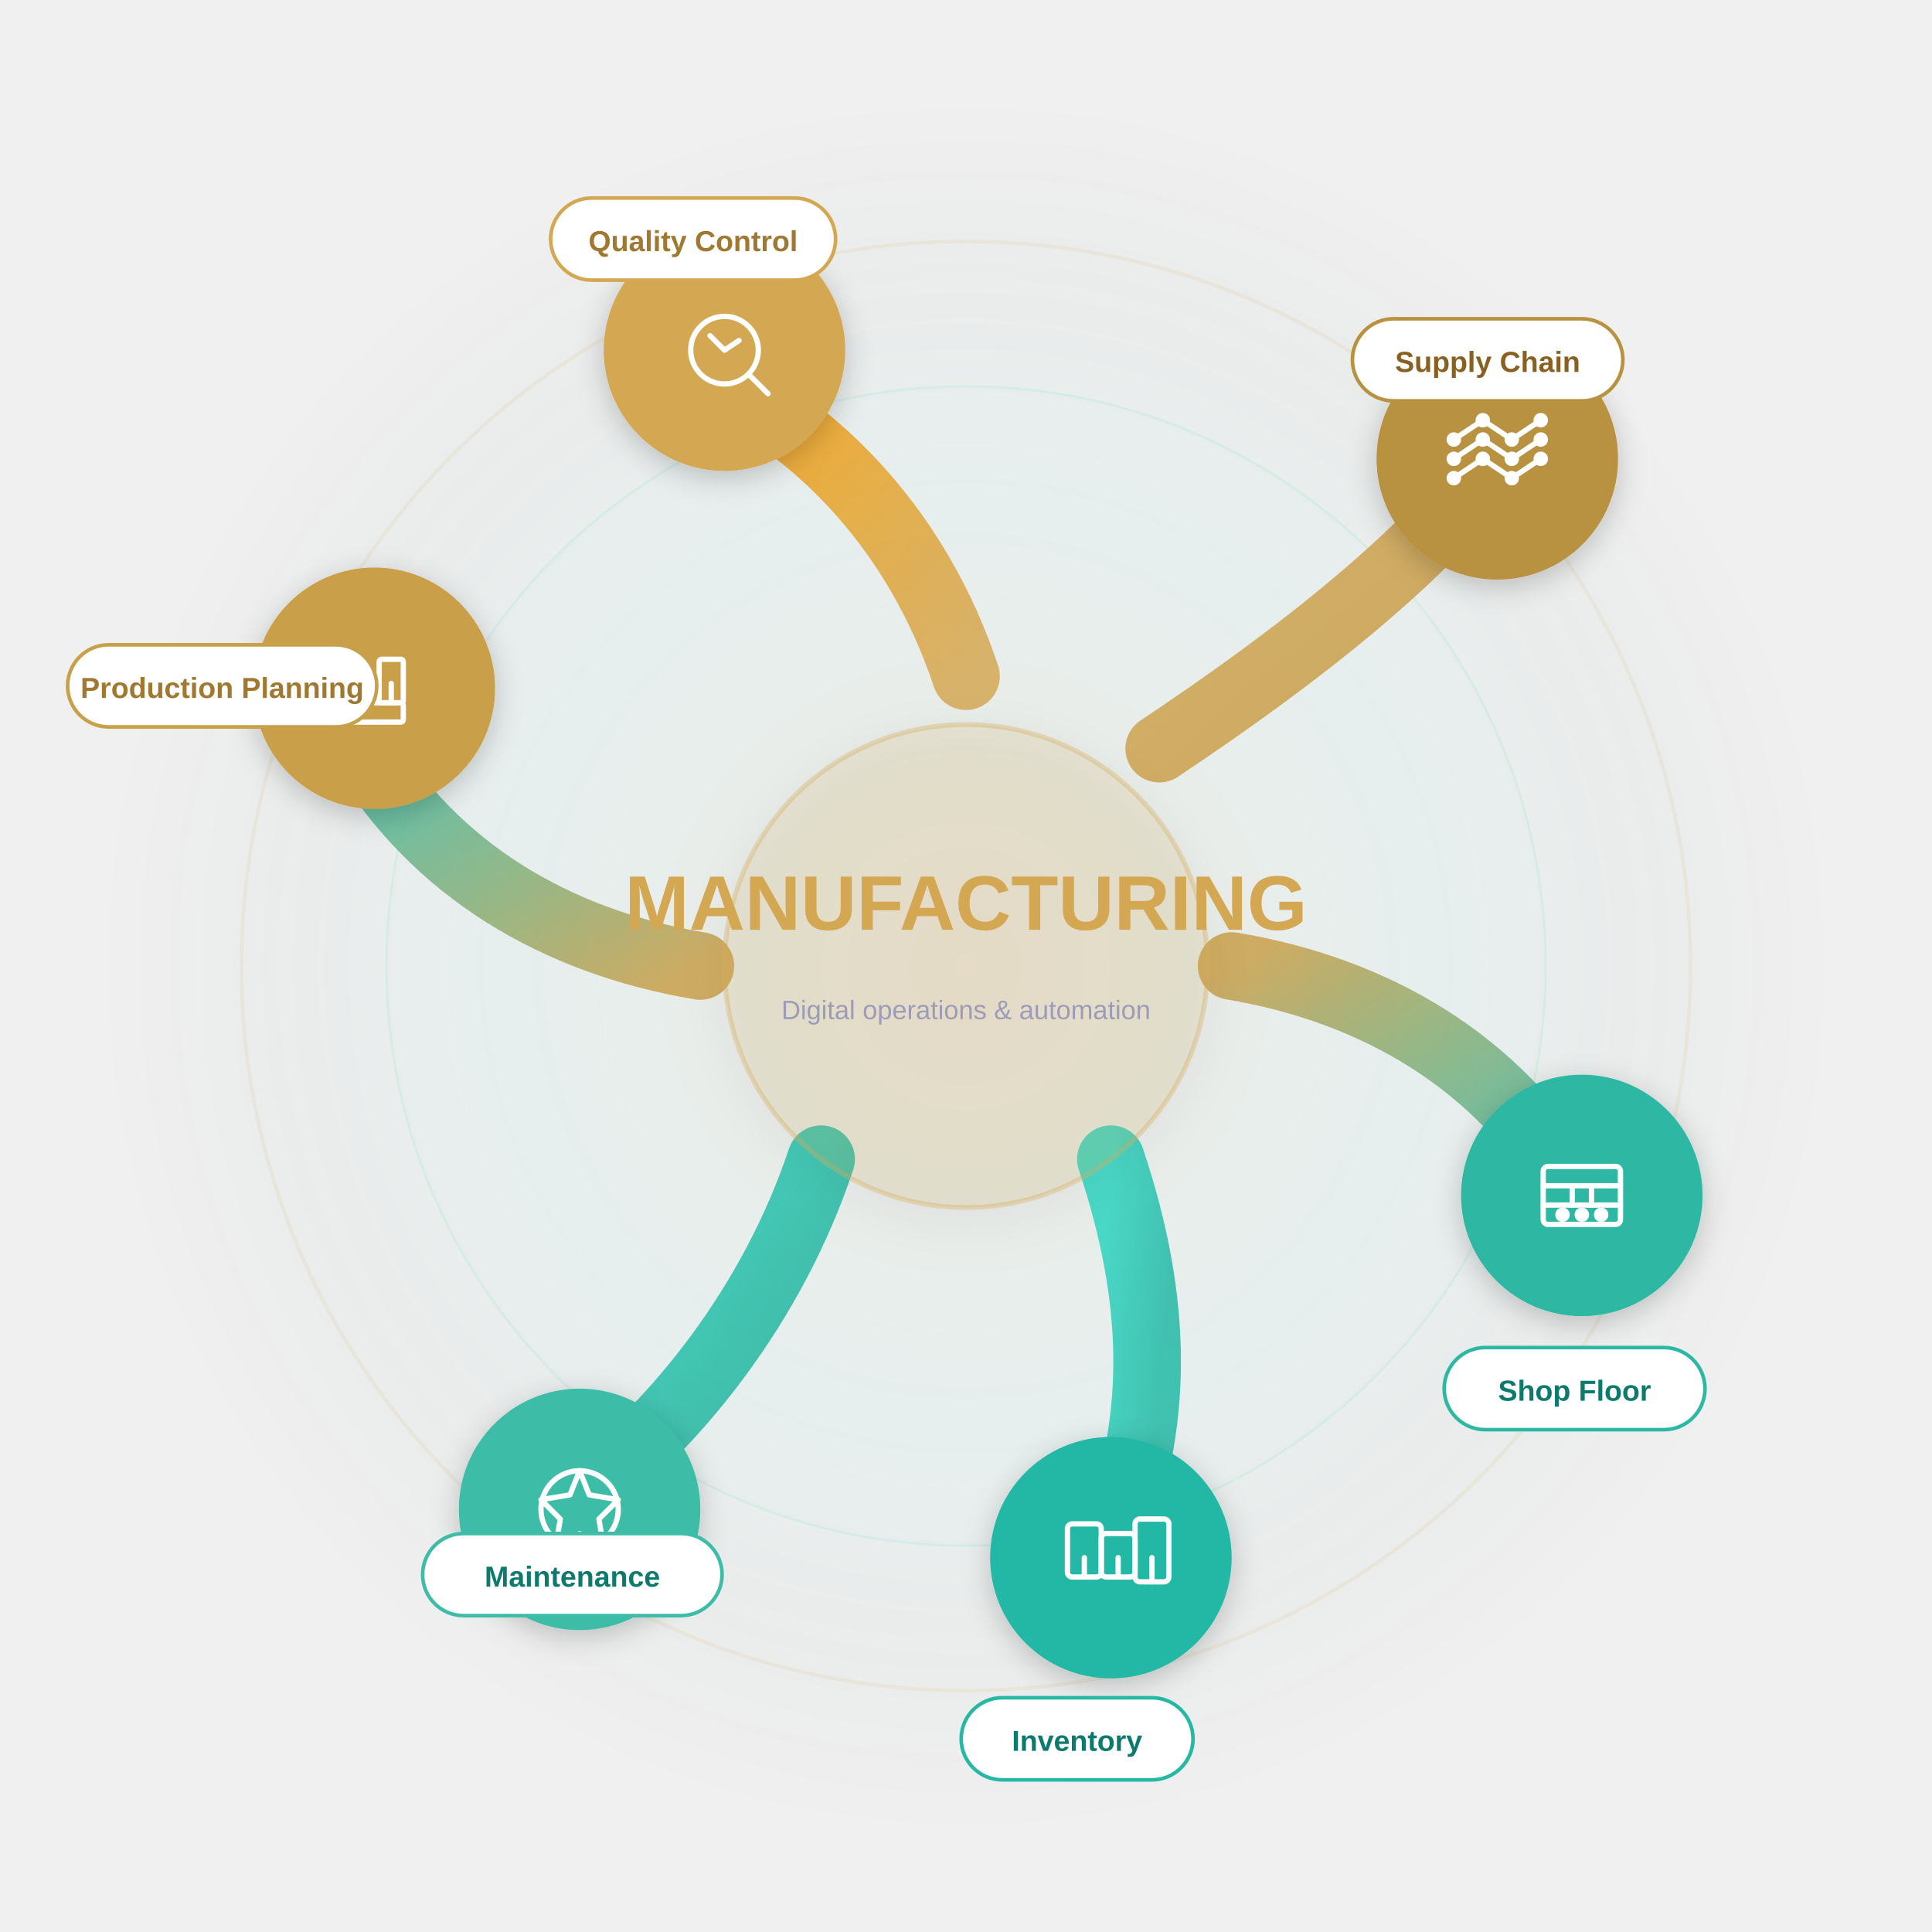
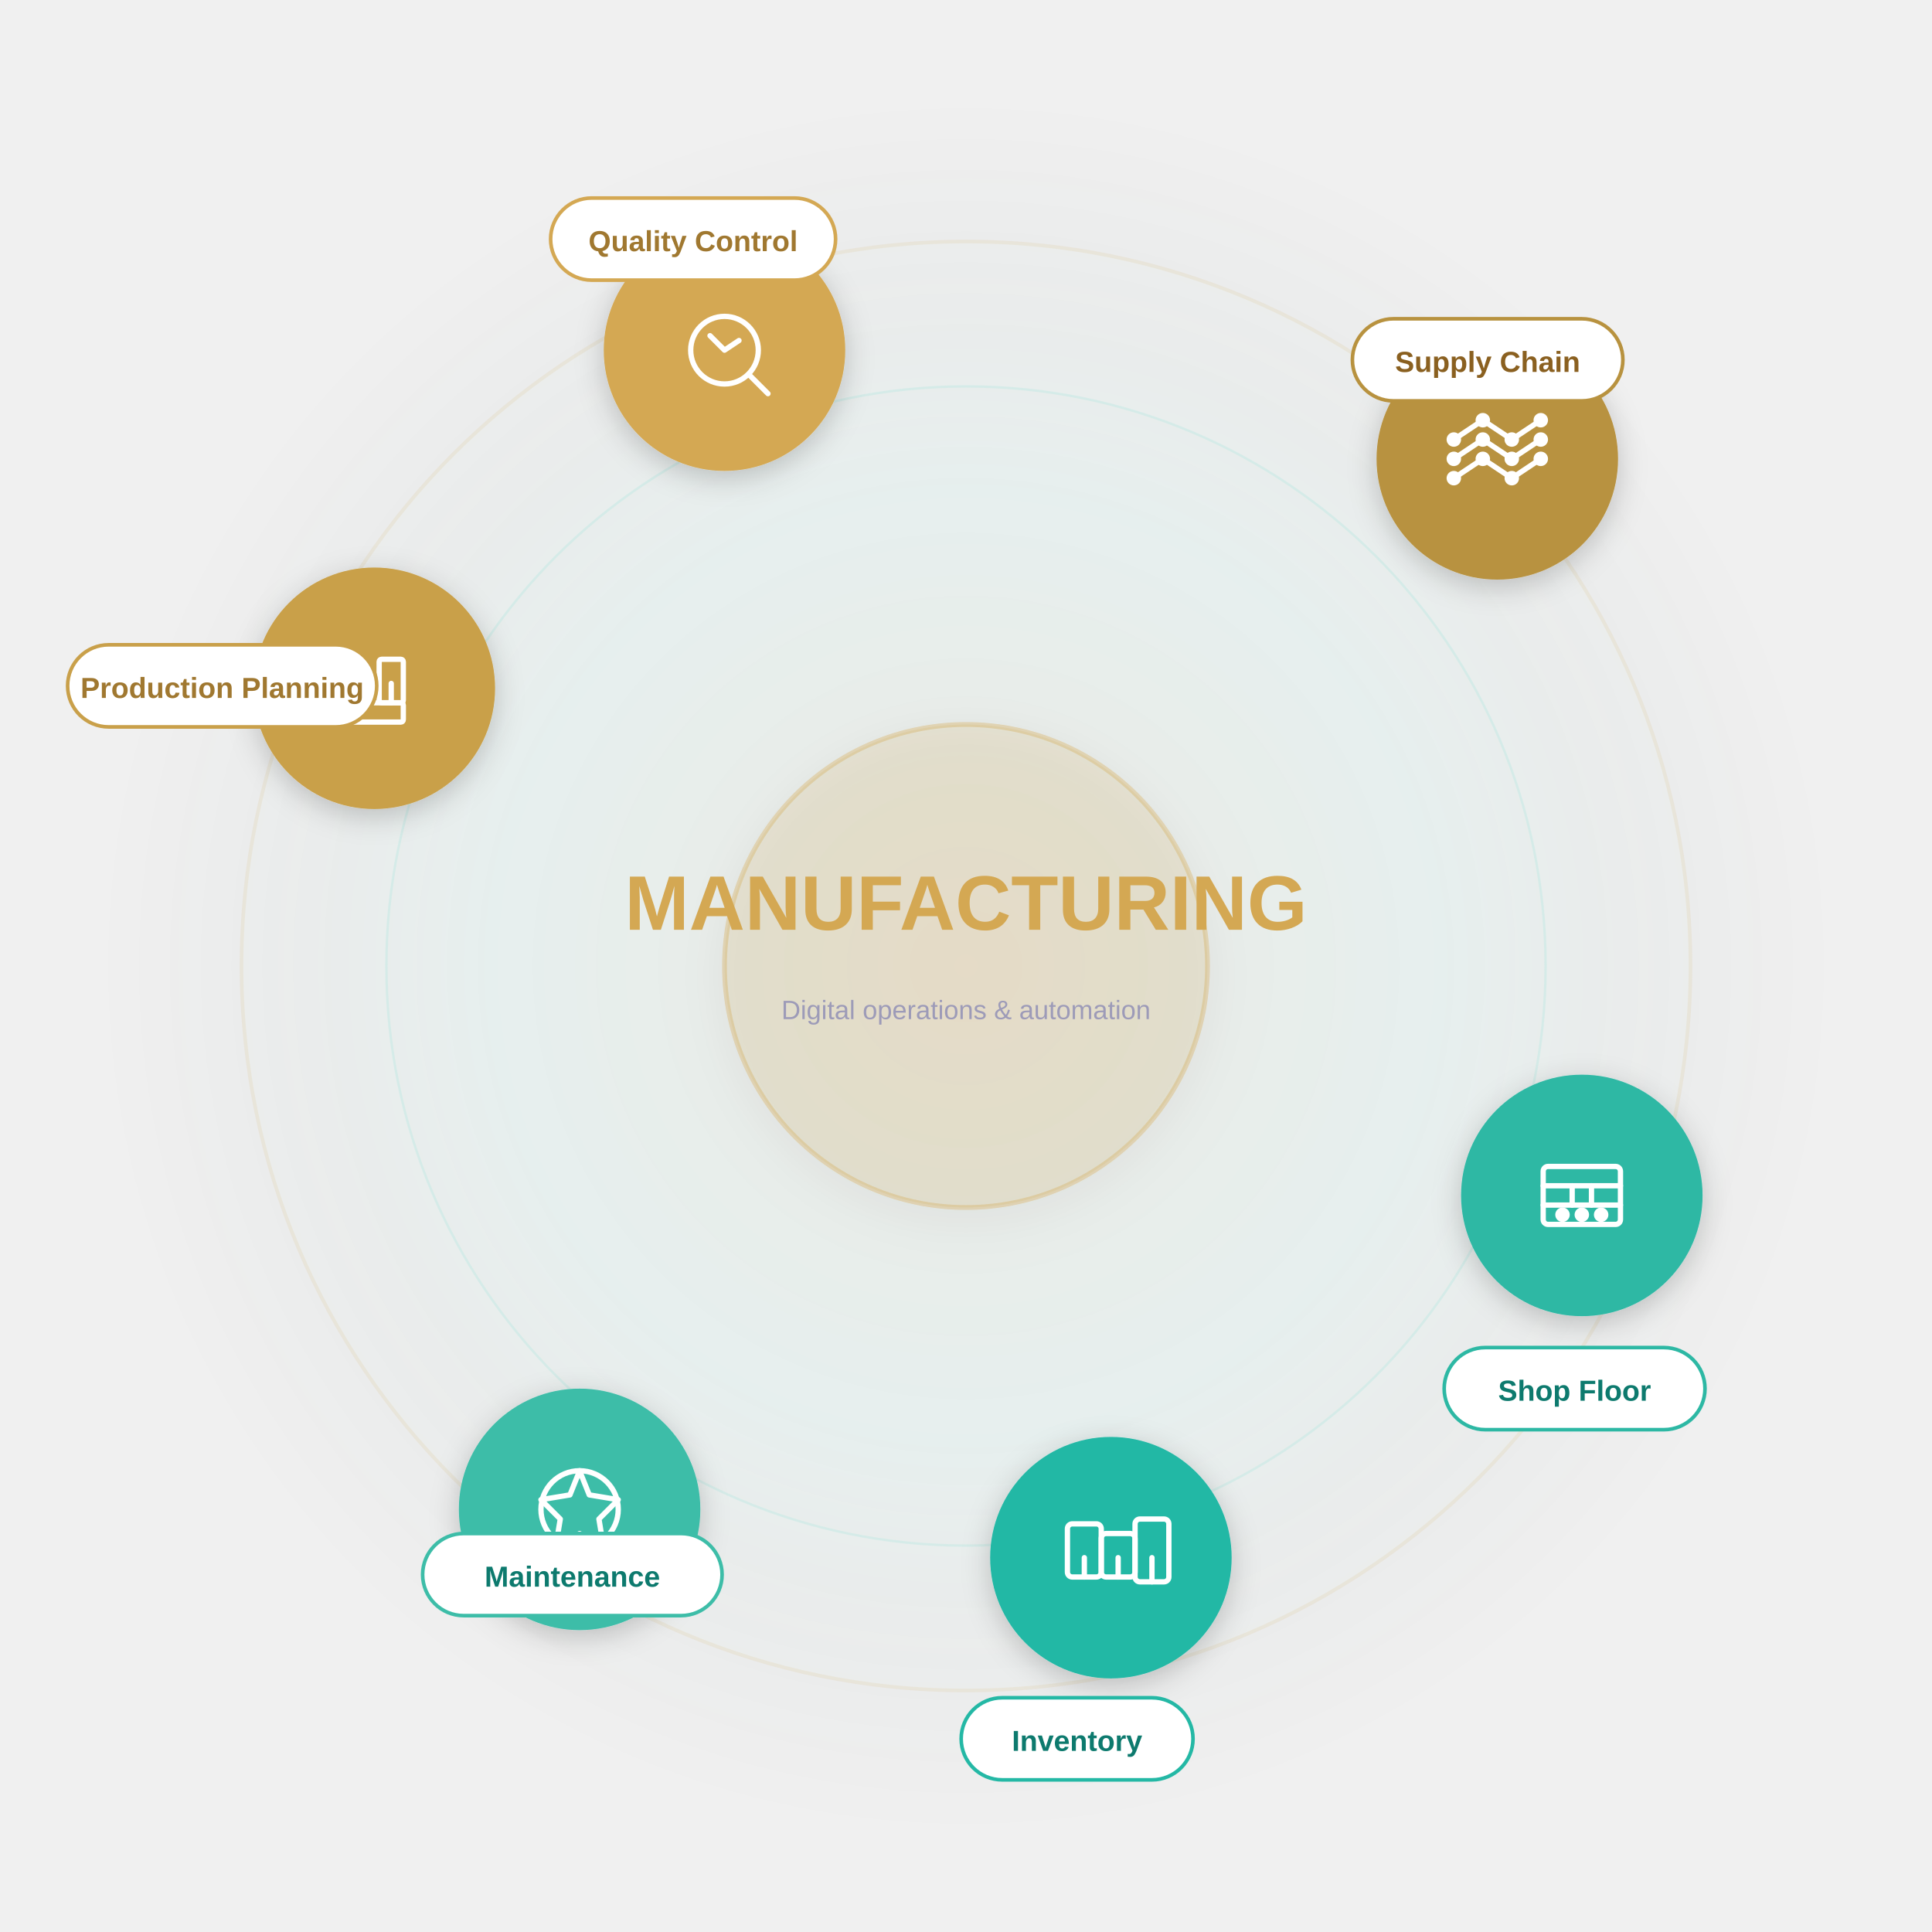
<svg xmlns="http://www.w3.org/2000/svg" viewBox="0 0 800 800" fill="none">
  <defs>
    <radialGradient id="mBgRing" cx="50%" cy="50%" r="50%">
      <stop offset="0%" stop-color="rgba(212,168,83,0.08)" />
      <stop offset="55%" stop-color="rgba(45,212,191,0.05)" />
      <stop offset="100%" stop-color="transparent" />
    </radialGradient>
    <linearGradient id="mSw1" x1="0%" y1="0%" x2="100%" y2="100%">
      <stop offset="0%" stop-color="#d4a853" />
      <stop offset="100%" stop-color="#c49a45" />
    </linearGradient>
    <linearGradient id="mSw2" x1="0%" y1="0%" x2="100%" y2="100%">
      <stop offset="0%" stop-color="#c9a04a" />
      <stop offset="100%" stop-color="#3dbda8" />
    </linearGradient>
    <linearGradient id="mSw3" x1="0%" y1="0%" x2="100%" y2="100%">
      <stop offset="0%" stop-color="#2dd4bf" />
      <stop offset="100%" stop-color="#24b8a5" />
    </linearGradient>
    <linearGradient id="mSw4" x1="0%" y1="0%" x2="100%" y2="100%">
      <stop offset="0%" stop-color="#2dd4bf" />
      <stop offset="100%" stop-color="#1fa892" />
    </linearGradient>
    <linearGradient id="mSw5" x1="0%" y1="0%" x2="100%" y2="100%">
      <stop offset="0%" stop-color="#3dbda8" />
      <stop offset="100%" stop-color="#c9a04a" />
    </linearGradient>
    <linearGradient id="mSw6" x1="0%" y1="0%" x2="100%" y2="100%">
      <stop offset="0%" stop-color="#f59e0b" />
      <stop offset="100%" stop-color="#d4a853" />
    </linearGradient>
    <filter id="mShadow" x="-20%" y="-20%" width="140%" height="140%">
      <feDropShadow dx="0" dy="4" stdDeviation="8" flood-color="rgba(0,0,0,0.25)" />
    </filter>
    <filter id="mNodeShadow" x="-30%" y="-30%" width="160%" height="160%">
      <feDropShadow dx="0" dy="3" stdDeviation="6" flood-color="rgba(0,0,0,0.2)" />
    </filter>
  </defs>
+   <style>
+     .hero-ring-outer { transform-origin: 400px 400px; animation: heroRingSpin 90s linear infinite; }
+     .hero-ring-mid { transform-origin: 400px 400px; animation: heroRingSpinRev 70s linear infinite; }
+     .hero-center { transform-origin: 400px 400px; animation: heroCenterPulse 3.6s ease-in-out infinite; }
+     .hero-spoke { stroke-dasharray: 340; stroke-dashoffset: 340; animation: heroDraw 1.1s ease-out forwards; }
+     .hero-spoke:nth-of-type(1) { animation-delay: .05s; }
+     .hero-spoke:nth-of-type(2) { animation-delay: .18s; }
+     .hero-spoke:nth-of-type(3) { animation-delay: .31s; }
+     .hero-spoke:nth-of-type(4) { animation-delay: .44s; }
+     .hero-spoke:nth-of-type(5) { animation-delay: .57s; }
+     .hero-spoke:nth-of-type(6) { animation-delay: .70s; }
+     .hero-node { animation: heroBob 3.4s ease-in-out infinite; transform-box: fill-box; transform-origin: center; }
+     .hero-node:nth-of-type(2) { animation-delay: 0s; }
+     .hero-node:nth-of-type(3) { animation-delay: .5s; }
+     .hero-node:nth-of-type(4) { animation-delay: 1s; }
+     .hero-node:nth-of-type(5) { animation-delay: 1.5s; }
+     .hero-node:nth-of-type(6) { animation-delay: 2s; }
+     .hero-node:nth-of-type(7) { animation-delay: 2.5s; }
+     @keyframes heroRingSpin { from { transform: rotate(0deg); } to { transform: rotate(360deg); } }
+     @keyframes heroRingSpinRev { from { transform: rotate(0deg); } to { transform: rotate(-360deg); } }
+     @keyframes heroCenterPulse { 0%,100% { transform: scale(1); } 50% { transform: scale(1.045); } }
+     @keyframes heroDraw { to { stroke-dashoffset: 0; } }
+     @keyframes heroBob { 0%,100% { transform: translateY(0); } 50% { transform: translateY(-9px); } }
+     @media (prefers-reduced-motion: reduce) {
+       .hero-ring-outer, .hero-ring-mid, .hero-center, .hero-node { animation: none; }
+       .hero-spoke { stroke-dasharray: none; stroke-dashoffset: 0; animation: none; }
+     }
+   </style>
  <circle cx="400" cy="400" r="360" fill="url(#mBgRing)" />
-   <circle cx="400" cy="400" r="300" fill="none" stroke="rgba(212,168,83,0.12)" stroke-width="1.5" />
-   <circle cx="400" cy="400" r="240" fill="none" stroke="rgba(45,212,191,0.1)" stroke-width="1" />
-   <path d="M400 280 C 380 220, 340 180, 300 160" stroke="url(#mSw6)" stroke-width="28" stroke-linecap="round" fill="none" opacity="0.85" />
-   <path d="M480 310 C 540 270, 590 230, 620 190" stroke="url(#mSw1)" stroke-width="28" stroke-linecap="round" fill="none" opacity="0.85" />
-   <path d="M510 400 C 570 410, 620 440, 650 490" stroke="url(#mSw2)" stroke-width="28" stroke-linecap="round" fill="none" opacity="0.85" />
-   <path d="M460 480 C 480 540, 480 590, 460 640" stroke="url(#mSw3)" stroke-width="28" stroke-linecap="round" fill="none" opacity="0.85" />
-   <path d="M340 480 C 320 540, 280 590, 240 620" stroke="url(#mSw4)" stroke-width="28" stroke-linecap="round" fill="none" opacity="0.85" />
-   <path d="M290 400 C 230 390, 180 360, 150 310" stroke="url(#mSw5)" stroke-width="28" stroke-linecap="round" fill="none" opacity="0.85" />
-   <circle cx="400" cy="400" r="100" fill="rgba(212,168,83,0.15)" stroke="rgba(212,168,83,0.35)" stroke-width="2" filter="url(#mShadow)" />
-   <text x="400" y="385" text-anchor="middle" font-family="DM Sans, Arial, sans-serif" font-size="32" font-weight="700" fill="#d4a853">MANUFACTURING</text>
-   <text x="400" y="422" text-anchor="middle" font-family="DM Sans, Arial, sans-serif" font-size="11" fill="#9d9bb8">Digital operations &amp; automation</text>
-   <g filter="url(#mNodeShadow)">
+   <circle class="hero-ring-outer" cx="400" cy="400" r="300" fill="none" stroke="rgba(212,168,83,0.12)" stroke-width="1.5" />
+   <circle class="hero-ring-mid" cx="400" cy="400" r="240" fill="none" stroke="rgba(45,212,191,0.1)" stroke-width="1" />
+   <path class="hero-spoke" d="M400 280 C 380 220, 340 180, 300 160" stroke="url(#mSw6)" stroke-width="28" stroke-linecap="round" fill="none" opacity="0.85" />
+   <path class="hero-spoke" d="M480 310 C 540 270, 590 230, 620 190" stroke="url(#mSw1)" stroke-width="28" stroke-linecap="round" fill="none" opacity="0.85" />
+   <path class="hero-spoke" d="M510 400 C 570 410, 620 440, 650 490" stroke="url(#mSw2)" stroke-width="28" stroke-linecap="round" fill="none" opacity="0.85" />
+   <path class="hero-spoke" d="M460 480 C 480 540, 480 590, 460 640" stroke="url(#mSw3)" stroke-width="28" stroke-linecap="round" fill="none" opacity="0.85" />
+   <path class="hero-spoke" d="M340 480 C 320 540, 280 590, 240 620" stroke="url(#mSw4)" stroke-width="28" stroke-linecap="round" fill="none" opacity="0.85" />
+   <path class="hero-spoke" d="M290 400 C 230 390, 180 360, 150 310" stroke="url(#mSw5)" stroke-width="28" stroke-linecap="round" fill="none" opacity="0.85" />
+   <g class="hero-center">
+     <circle cx="400" cy="400" r="100" fill="rgba(212,168,83,0.15)" stroke="rgba(212,168,83,0.35)" stroke-width="2" filter="url(#mShadow)" />
+     <text x="400" y="385" text-anchor="middle" font-family="DM Sans, Arial, sans-serif" font-size="32" font-weight="700" fill="#d4a853">MANUFACTURING</text>
+     <text x="400" y="422" text-anchor="middle" font-family="DM Sans, Arial, sans-serif" font-size="11" fill="#9d9bb8">Digital operations &amp; automation</text>
+   </g>
+   <g class="hero-node" filter="url(#mNodeShadow)">
    <circle cx="155" cy="285" r="50" fill="#c9a04a" />
    <g transform="translate(155,285)" stroke="#fff" stroke-width="2.2" fill="none" stroke-linecap="round" stroke-linejoin="round">
      <rect x="-12" y="-10" width="10" height="16" rx="1" />
      <rect x="2" y="-12" width="10" height="18" rx="1" />
      <rect x="-12" y="6" width="24" height="8" rx="1" />
      <line x1="-7" y1="0" x2="-7" y2="6" />
      <line x1="7" y1="-2" x2="7" y2="6" />
    </g>
  </g>
  <rect x="28" y="267" width="128" height="34" rx="17" fill="#fff" stroke="#c9a04a" stroke-width="1.5" />
  <text x="92" y="289" text-anchor="middle" font-family="DM Sans, Arial, sans-serif" font-size="12" font-weight="600" fill="#a07830">Production Planning</text>
-   <g filter="url(#mNodeShadow)">
+   <g class="hero-node" filter="url(#mNodeShadow)">
    <circle cx="300" cy="145" r="50" fill="#d4a853" />
    <g transform="translate(300,145)" stroke="#fff" stroke-width="2.2" fill="none" stroke-linecap="round" stroke-linejoin="round">
      <circle cx="0" cy="0" r="14" />
      <polyline points="-6,-6 0,0 6,-4" />
      <line x1="10" y1="10" x2="18" y2="18" />
    </g>
  </g>
  <rect x="228" y="82" width="118" height="34" rx="17" fill="#fff" stroke="#d4a853" stroke-width="1.5" />
  <text x="287" y="104" text-anchor="middle" font-family="DM Sans, Arial, sans-serif" font-size="12" font-weight="600" fill="#a07830">Quality Control</text>
-   <g filter="url(#mNodeShadow)">
+   <g class="hero-node" filter="url(#mNodeShadow)">
    <circle cx="620" cy="190" r="50" fill="#b8923f" />
    <g transform="translate(620,190)" stroke="#fff" stroke-width="2.2" fill="none" stroke-linecap="round" stroke-linejoin="round">
      <path d="M-18 -8 L-6 -16 L6 -8 L18 -16" />
      <path d="M-18 0 L-6 -8 L6 0 L18 -8" />
      <path d="M-18 8 L-6 0 L6 8 L18 0" />
      <circle cx="-18" cy="-8" r="3" fill="#fff" stroke="none" />
      <circle cx="-6" cy="-16" r="3" fill="#fff" stroke="none" />
      <circle cx="6" cy="-8" r="3" fill="#fff" stroke="none" />
      <circle cx="18" cy="-16" r="3" fill="#fff" stroke="none" />
      <circle cx="-18" cy="0" r="3" fill="#fff" stroke="none" />
      <circle cx="-6" cy="-8" r="3" fill="#fff" stroke="none" />
      <circle cx="6" cy="0" r="3" fill="#fff" stroke="none" />
      <circle cx="18" cy="-8" r="3" fill="#fff" stroke="none" />
      <circle cx="-18" cy="8" r="3" fill="#fff" stroke="none" />
      <circle cx="-6" cy="0" r="3" fill="#fff" stroke="none" />
      <circle cx="6" cy="8" r="3" fill="#fff" stroke="none" />
      <circle cx="18" cy="0" r="3" fill="#fff" stroke="none" />
    </g>
  </g>
  <rect x="560" y="132" width="112" height="34" rx="17" fill="#fff" stroke="#b8923f" stroke-width="1.5" />
  <text x="616" y="154" text-anchor="middle" font-family="DM Sans, Arial, sans-serif" font-size="12" font-weight="600" fill="#8a6020">Supply Chain</text>
-   <g filter="url(#mNodeShadow)">
+   <g class="hero-node" filter="url(#mNodeShadow)">
    <circle cx="655" cy="495" r="50" fill="#2db8a4" />
    <g transform="translate(655,495)" stroke="#fff" stroke-width="2.2" fill="none" stroke-linecap="round" stroke-linejoin="round">
      <rect x="-16" y="-12" width="32" height="24" rx="2" />
      <line x1="-16" y1="-4" x2="16" y2="-4" />
      <line x1="-16" y1="4" x2="16" y2="4" />
      <circle cx="-8" cy="8" r="3" fill="#fff" stroke="none" />
      <circle cx="0" cy="8" r="3" fill="#fff" stroke="none" />
      <circle cx="8" cy="8" r="3" fill="#fff" stroke="none" />
      <line x1="-4" y1="-4" x2="-4" y2="4" />
      <line x1="4" y1="-4" x2="4" y2="4" />
    </g>
  </g>
  <rect x="598" y="558" width="108" height="34" rx="17" fill="#fff" stroke="#2db8a4" stroke-width="1.5" />
  <text x="652" y="580" text-anchor="middle" font-family="DM Sans, Arial, sans-serif" font-size="12" font-weight="600" fill="#0d7a6e">Shop Floor</text>
-   <g filter="url(#mNodeShadow)">
+   <g class="hero-node" filter="url(#mNodeShadow)">
    <circle cx="460" cy="645" r="50" fill="#24b8a5" />
    <g transform="translate(460,645)" stroke="#fff" stroke-width="2.2" fill="none" stroke-linecap="round" stroke-linejoin="round">
      <rect x="-18" y="-14" width="14" height="22" rx="2" />
      <rect x="-4" y="-10" width="14" height="18" rx="2" />
      <rect x="10" y="-16" width="14" height="26" rx="2" />
      <line x1="-11" y1="0" x2="-11" y2="8" />
      <line x1="3" y1="0" x2="3" y2="8" />
      <line x1="17" y1="0" x2="17" y2="10" />
    </g>
  </g>
  <rect x="398" y="703" width="96" height="34" rx="17" fill="#fff" stroke="#24b8a5" stroke-width="1.5" />
  <text x="446" y="725" text-anchor="middle" font-family="DM Sans, Arial, sans-serif" font-size="12" font-weight="600" fill="#0d7a6e">Inventory</text>
-   <g filter="url(#mNodeShadow)">
+   <g class="hero-node" filter="url(#mNodeShadow)">
    <circle cx="240" cy="625" r="50" fill="#3dbda8" />
    <g transform="translate(240,625)" stroke="#fff" stroke-width="2.2" fill="none" stroke-linecap="round" stroke-linejoin="round">
      <circle cx="0" cy="0" r="16" />
      <path d="M0 -16 L4 -6 L16 -4 L8 4 L10 16 L0 10 L-10 16 L-8 4 L-16 -4 L-4 -6 Z" />
      <line x1="12" y1="12" x2="22" y2="22" />
      <circle cx="22" cy="22" r="4" fill="#fff" stroke="none" />
    </g>
  </g>
  <rect x="175" y="635" width="124" height="34" rx="17" fill="#fff" stroke="#3dbda8" stroke-width="1.5" />
  <text x="237" y="657" text-anchor="middle" font-family="DM Sans, Arial, sans-serif" font-size="12" font-weight="600" fill="#0d7a6e">Maintenance</text>
</svg>
